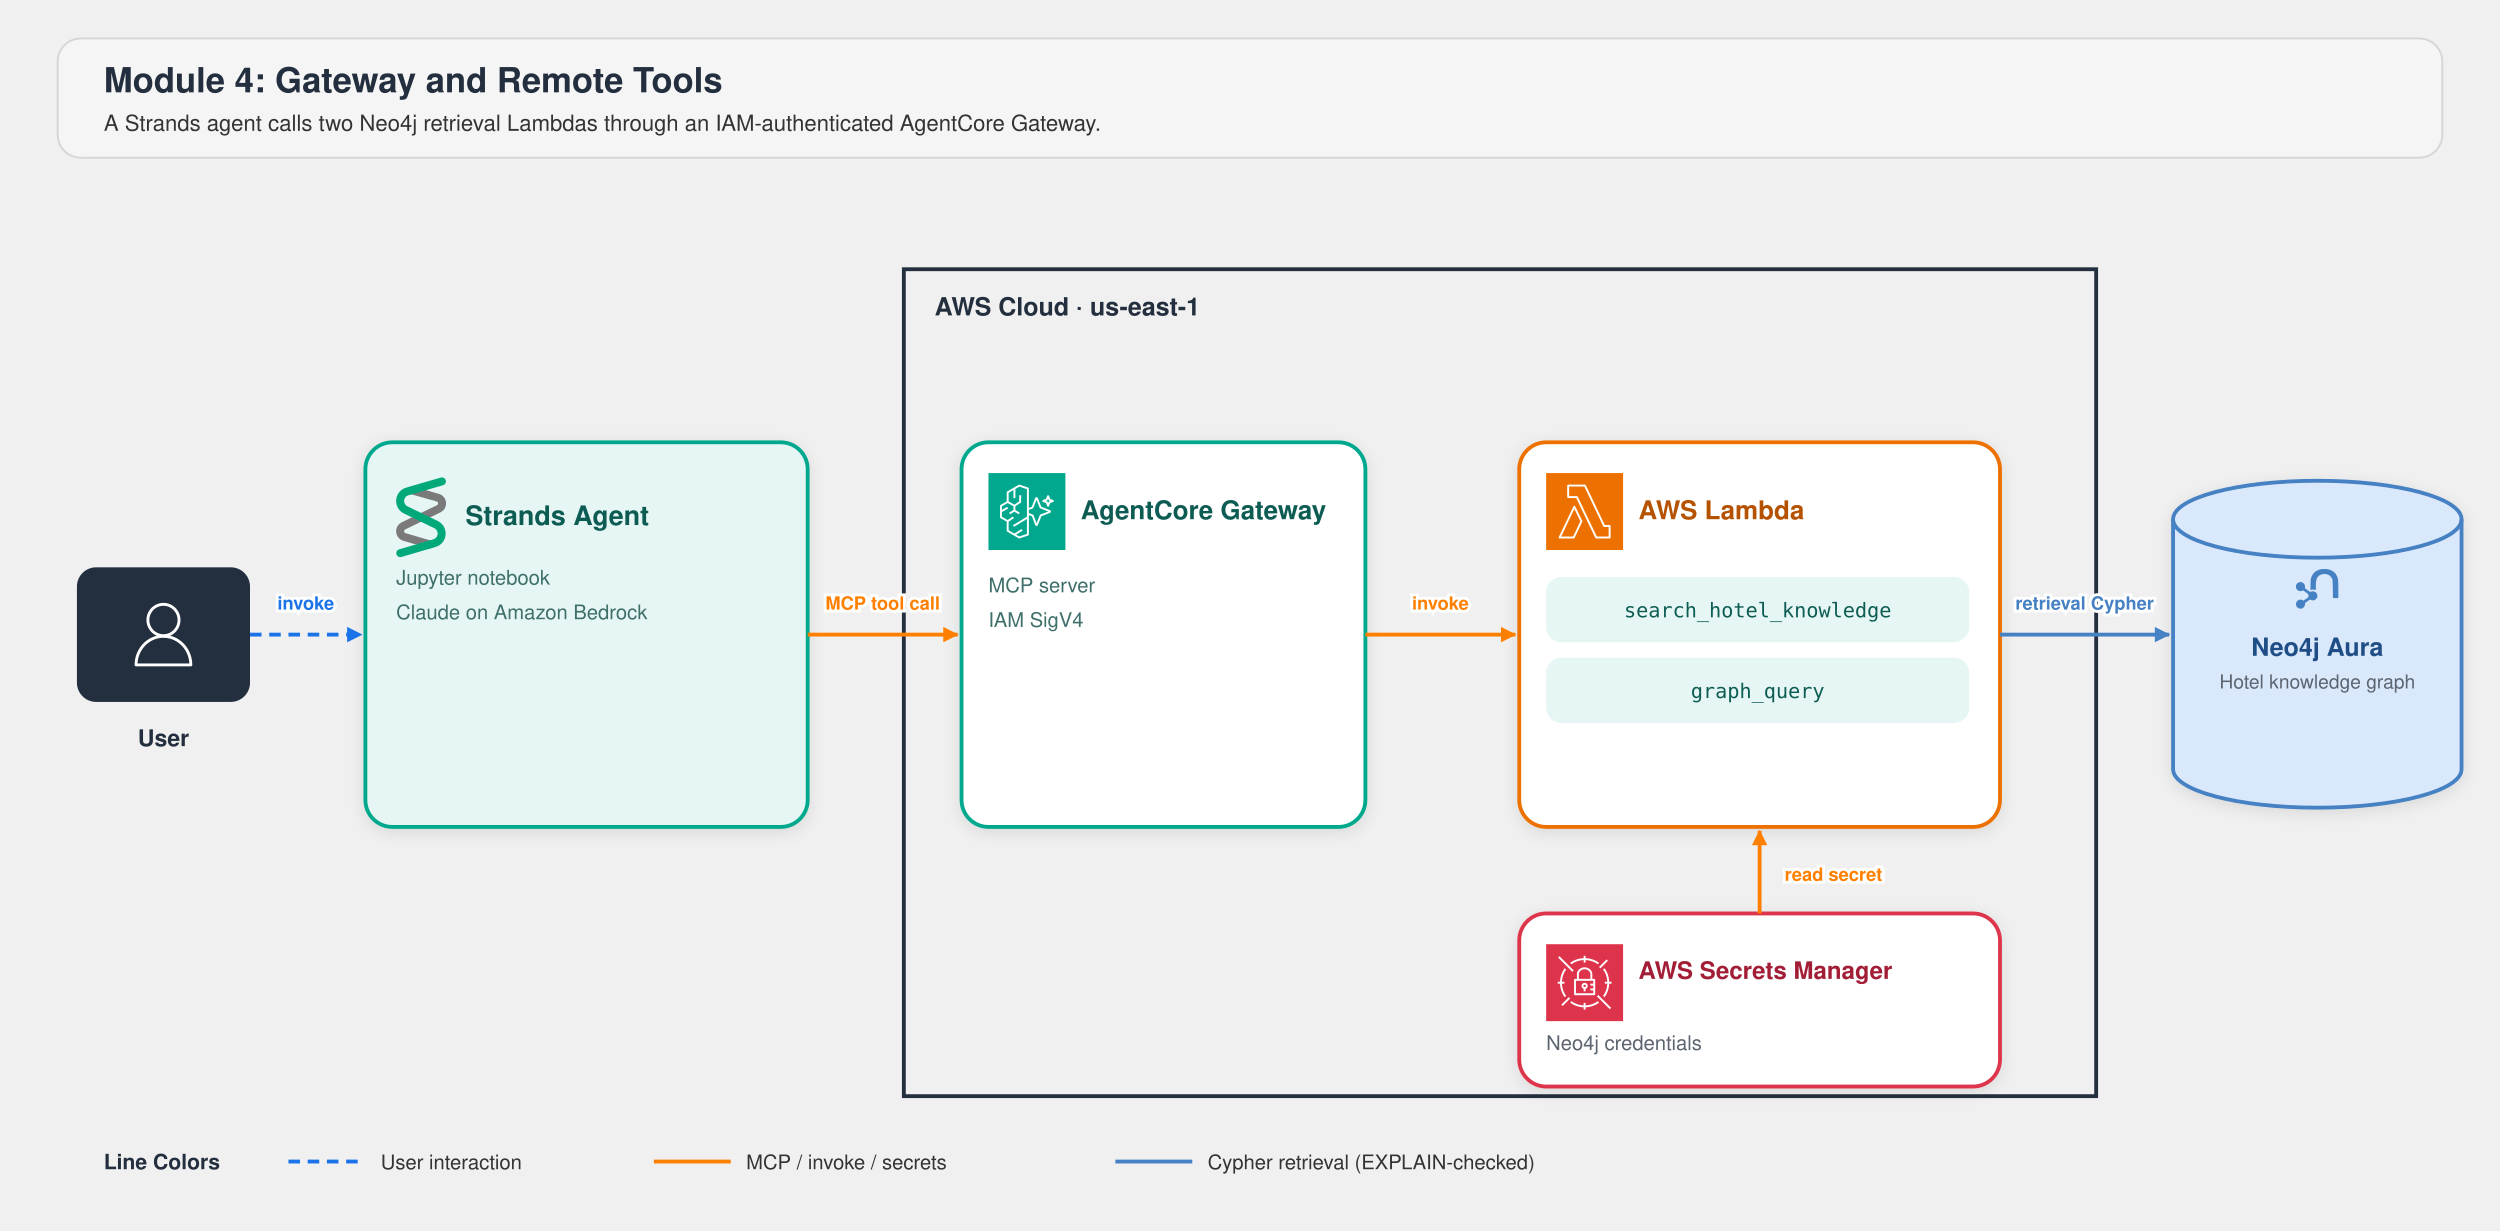
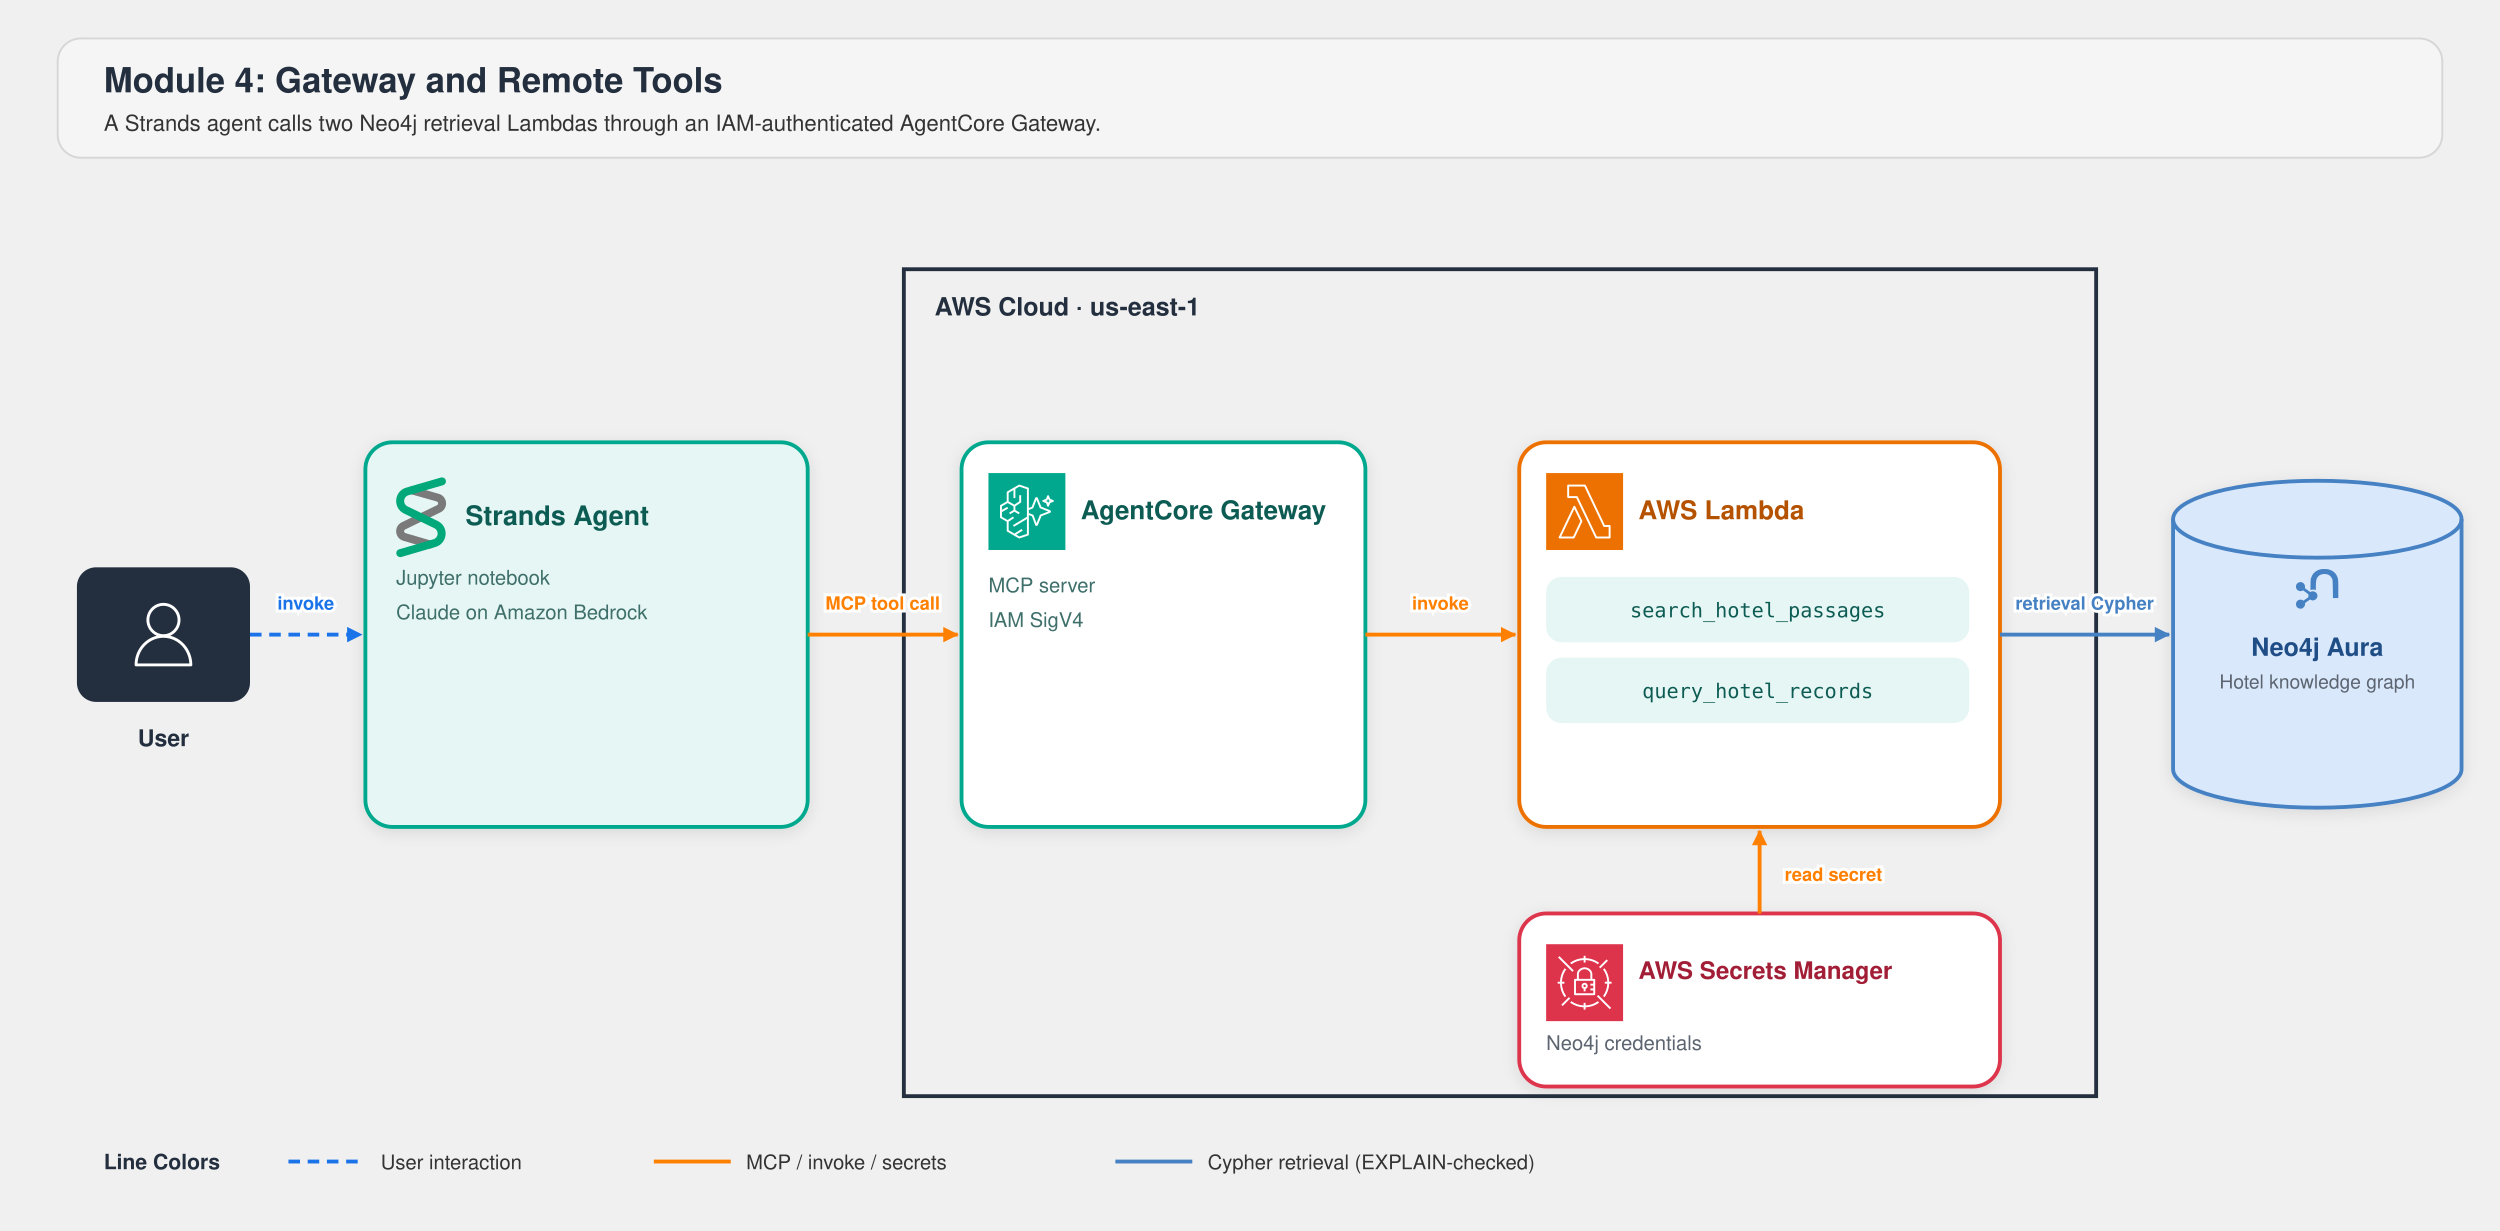
<svg xmlns="http://www.w3.org/2000/svg" viewBox="0 0 1300 640" font-family="'Helvetica Neue', Helvetica, Arial, sans-serif">
  <defs>
    <filter id="sh4" x="-10%" y="-10%" width="120%" height="130%">
      <feDropShadow dx="0" dy="2" stdDeviation="4" flood-color="#1a1a1a" flood-opacity="0.10" />
    </filter>
    <marker id="arrowBlueDashed4" markerWidth="9" markerHeight="9" refX="7.5" refY="4" orient="auto" markerUnits="userSpaceOnUse">
      <path d="M0,0 L8,4 L0,8 Z" fill="#1A73E8" />
    </marker>
    <marker id="arrowOrange4" markerWidth="9" markerHeight="9" refX="7.5" refY="4" orient="auto" markerUnits="userSpaceOnUse">
      <path d="M0,0 L8,4 L0,8 Z" fill="#FF8000" />
    </marker>
    <marker id="arrowBlueSolid4" markerWidth="9" markerHeight="9" refX="7.5" refY="4" orient="auto" markerUnits="userSpaceOnUse">
      <path d="M0,0 L8,4 L0,8 Z" fill="#4581C3" />
    </marker>
    <symbol id="icon-lambda" viewBox="0 0 80 80">
      <rect width="80" height="80" fill="#ED7100" />
      <path d="M28.008,66 L15.591,66 L29.324,37.296 L35.546,50.106 L28.008,66 Z M30.22,34.553 C30.051,34.208 29.7,33.989 29.318,33.989 L29.315,33.989 C28.929,33.99 28.578,34.211 28.412,34.558 L13.098,66.569 C12.95,66.879 12.971,67.243 13.155,67.534 C13.337,67.824 13.658,68 14.002,68 L28.642,68 C29.03,68 29.382,67.777 29.548,67.428 L37.564,50.528 C37.693,50.254 37.692,49.937 37.559,49.665 L30.22,34.553 Z M64.995,66 L52.659,66 L32.867,24.57 C32.701,24.222 32.349,24 31.962,24 L23.89,24 L23.899,14 L39.72,14 L59.42,55.429 C59.586,55.777 59.939,56 60.326,56 L64.995,56 L64.995,66 Z M65.998,54 L60.96,54 L41.259,12.571 C41.094,12.223 40.741,12 40.353,12 L22.898,12 C22.345,12 21.896,12.447 21.895,12.999 L21.884,24.999 C21.884,25.265 21.989,25.519 22.178,25.707 C22.365,25.895 22.62,26 22.887,26 L31.329,26 L51.122,67.43 C51.289,67.778 51.639,68 52.026,68 L65.998,68 C66.552,68 67,67.552 67,67 L67,55 C67,54.448 66.552,54 65.998,54 L65.998,54 Z" fill="#FFFFFF" />
    </symbol>
    <symbol id="icon-secrets" viewBox="0 0 80 80">
      <rect width="80" height="80" fill="#DD344C" />
      <path d="M38.76,43.36 C38.76,44.044 39.317,44.6 40,44.6 C40.684,44.6 41.24,44.044 41.24,43.36 C41.24,42.676 40.684,42.12 40,42.12 C39.317,42.12 38.76,42.676 38.76,43.36 L38.76,43.36 Z M36.76,43.36 C36.76,41.573 38.213,40.12 40,40.12 C41.787,40.12 43.24,41.573 43.24,43.36 C43.24,44.796 42.296,46.002 41,46.426 L41,49 L39,49 L39,46.426 C37.704,46.002 36.76,44.796 36.76,43.36 L36.76,43.36 Z M49,38 L31,38 L31,51 L49,51 L49,48 L46,48 L46,46 L49,46 L49,43 L46,43 L46,41 L49,41 L49,38 Z M34,36 L45.999,36 L46,31 C46.001,28.384 43.143,26.002 40.004,26 L40.001,26 C38.472,26 36.928,26.574 35.763,27.575 C34.643,28.537 34,29.786 34,31.001 L34,36 Z M48,31.001 L47.999,36 L50,36 C50.553,36 51,36.448 51,37 L51,52 C51,52.552 50.553,53 50,53 L30,53 C29.447,53 29,52.552 29,52 L29,37 C29,36.448 29.447,36 30,36 L32,36 L32,31 C32.001,29.202 32.897,27.401 34.459,26.058 C35.982,24.75 38.001,24 40.001,24 L40.004,24 C44.265,24.002 48.001,27.273 48,31.001 L48,31.001 Z M19.207,55.049 L20.828,53.877 C18.093,50.097 16.581,45.662 16.396,41 L19,41 L19,39 L16.399,39 C16.598,34.366 18.108,29.957 20.828,26.198 L19.207,25.025 C16.239,29.128 14.599,33.942 14.399,39 L12,39 L12,41 L14.396,41 C14.582,46.086 16.224,50.926 19.207,55.049 L19.207,55.049 Z M53.838,59.208 C50.069,61.936 45.648,63.446 41,63.639 L41,61 L39,61 L39,63.639 C34.352,63.447 29.93,61.937 26.159,59.208 L24.988,60.828 C29.1,63.805 33.928,65.445 39,65.639 L39,68 L41,68 L41,65.639 C46.072,65.445 50.898,63.805 55.01,60.828 L53.838,59.208 Z M26.159,20.866 C29.93,18.138 34.352,16.628 39,16.436 L39,19 L41,19 L41,16.436 C45.648,16.628 50.069,18.138 53.838,20.866 L55.01,19.246 C50.898,16.27 46.072,14.63 41,14.436 L41,12 L39,12 L39,14.436 C33.928,14.629 29.1,16.269 24.988,19.246 L26.159,20.866 Z M65.599,39 C65.399,33.942 63.759,29.128 60.79,25.025 L59.169,26.198 C61.89,29.957 63.4,34.366 63.599,39 L61,39 L61,41 L63.602,41 C63.416,45.662 61.905,50.097 59.169,53.877 L60.79,55.049 C63.774,50.926 65.415,46.086 65.602,41 L68,41 L68,39 L65.599,39 Z M56.386,25.064 L64.226,17.224 L62.812,15.81 L54.972,23.65 L56.386,25.064 Z M23.612,55.01 L15.772,62.85 L17.186,64.264 L25.026,56.424 L23.612,55.01 Z M28.666,27.253 L13.825,12.413 L12.411,13.827 L27.252,28.667 L28.666,27.253 Z M54.193,52.78 L67.586,66.173 L66.172,67.587 L52.779,54.194 L54.193,52.78 Z" fill="#FFFFFF" />
    </symbol>
    <symbol id="icon-agentcore" viewBox="0 0 80 80">
      <rect width="80" height="80" fill="#01A88D" />
      <path d="M67.372 28.073L64.178 26.792L62.933 23.634C62.781 23.252 62.412 23.001 62.002 23.001C61.591 23.001 61.222 23.253 61.071 23.636L59.814 26.838L56.638 28.071C56.253 28.22 55.999 28.592 56 29.005C56.001 29.419 56.257 29.79 56.643 29.937L59.89 31.178L61.062 34.348C61.205 34.735 61.572 34.995 61.985 35.001H62C62.407 35.001 62.774 34.754 62.928 34.375L64.231 31.142L67.36 29.934C67.743 29.786 67.997 29.418 68 29.007C68.003 28.597 67.754 28.226 67.372 28.073ZM63.106 29.432C62.849 29.532 62.643 29.734 62.539 29.991L62.04 31.227L61.607 30.058C61.508 29.788 61.296 29.574 61.027 29.471L59.782 28.996L60.947 28.543C61.207 28.442 61.414 28.237 61.516 27.977L62.004 26.732L62.435 27.822C62.523 28.142 62.767 28.398 63.079 28.506L64.269 28.983L63.106 29.432ZM64.053 38.6L54.914 34.934L51.351 25.902C51.123 25.325 50.575 24.953 49.955 24.953C49.335 24.954 48.786 25.327 48.56 25.905L44.958 35.083L42 36.23V16C42 15.569 41.725 15.188 41.316 15.051L32.316 12.051C32.042 11.961 31.744 11.991 31.496 12.136L19.496 19.136C19.189 19.315 19 19.645 19 20V29.42L12.504 33.132C12.192 33.309 12 33.641 12 34V46C12 46.359 12.192 46.69 12.504 46.868L19 50.58V60C19 60.355 19.189 60.684 19.496 60.864L31.496 67.864C31.65 67.954 31.825 68 32 68C32.106 68 32.213 67.983 32.316 67.949L41.316 64.949C41.725 64.812 42 64.431 42 64V43.738L45.2 44.961L48.561 54.046C48.777 54.632 49.32 55.017 49.945 55.026H49.969C50.584 55.026 51.128 54.66 51.359 54.087L55.089 44.845L64.035 41.392C64.614 41.168 64.991 40.623 64.995 40.001C64.999 39.381 64.629 38.831 64.053 38.6ZM32.113 65.908L28.865 64.014L35.53 59.848L34.47 58.152L26.913 62.875L21 59.426V50.535L26.555 46.832L25.445 45.168L19.959 48.825L14 45.42V40.58L20.496 36.868L19.504 35.132L14 38.277V34.58L20 31.152L26 34.58V38.434L21.485 41.142L22.515 42.857L27 40.166L31.485 42.857L32.515 41.142L28 38.434V34.535L33.555 30.832C33.833 30.646 34 30.334 34 30V23H32V29.465L26.959 32.825L21 29.42V20.574L26 17.658V26H28V16.491L32.113 14.092L40 16.721V45.434L25.485 54.143L26.515 55.857L40 47.766V63.279L32.113 65.908ZM53.964 43.135C53.706 43.235 53.501 43.438 53.397 43.694L49.988 52.14L46.918 43.842C46.818 43.572 46.606 43.358 46.338 43.255L42 41.597V38.375L46.09 36.788C46.351 36.687 46.558 36.481 46.659 36.221L49.957 27.818L53.14 35.886C53.209 36.252 53.486 36.548 53.84 36.659L62.129 39.983L53.964 43.135Z" fill="#FFFFFF" />
    </symbol>
    <symbol id="icon-neo4j" viewBox="0 0 260 260">
      <path d="M145 37.6c-3.5.7-10.1 3.1-14.5 5.2-14.7 7.1-24.6 18.7-30.2 35.7-2.6 7.6-2.7 9.1-3.1 33.4l-.4 25.4 2.4-.7c5.3-1.6 15.3-1.8 19.6-.3l4.2 1.5v-19.7c0-27.7 2.6-37.7 12.1-47.2 11.2-11.2 33.7-14.1 49.5-6.4 8 3.9 15 12.5 18.7 23 .7 1.9 1.3 19.2 1.7 46l.5 43h26l-.1-43c0-48.5-.2-50.2-7.4-65.2-7.6-15.6-22.2-26.6-40.7-30.7-8.9-2-29.2-2-38.3 0z" />
      <path d="M41.5 100.1c-1.6.4-4.7 2.3-6.9 4.1-9.9 8.1-10.3 24.1-.9 33 6.1 5.8 16.9 7.6 24.1 3.9l3.7-1.9 13.2 9.7c8.2 5.9 13.1 10.1 12.8 10.9-.3.8-.5 3.9-.5 7l-.1 5.7-12.1 8.2-12.1 8.2-3.1-2.2c-4.4-3.2-14.9-3.6-20.2-.9-8.7 4.5-12.8 11.5-12.2 21.3.5 8.9 3.9 14.2 11.7 18.2 9.3 4.7 17.9 3.2 25.2-4.2 4.9-5.1 7.3-11.3 6.7-17.4-.3-3.5-.2-3.6 12.1-12.1l12.3-8.4 3.1 1.9c8.1 4.8 18.5 3.2 25.8-4.1 7.9-7.9 8.9-18.4 2.6-27.7-5.8-8.6-17.9-12.1-27-7.8-2 .9-4 1.5-4.5 1.3-.4-.1-6.3-4.3-13-9.3l-12.2-9 .6-4.6c1.7-12.7-9.2-25.1-21.8-24.8-2.4 0-5.6.5-7.3 1z" />
    </symbol>
    <symbol id="icon-strands" viewBox="0 0 290 463">
      <path d="M97.29 52.788C85.067 49.167 72.223 56.139 68.602 68.362C64.98 80.584 71.952 93.428 84.175 97.05L235.117 139.775C245.223 142.769 246.357 156.628 236.874 161.226L32.546 260.291C-14.944 283.316 -9.161 352.74 41.483 367.591L189.551 411.009L190.125 411.169C202.183 414.376 214.665 407.396 218.196 395.355C221.784 383.122 214.774 370.296 202.541 366.709L54.474 323.291C44.345 320.321 43.188 306.436 52.686 301.831L257.014 202.766C304.432 179.776 298.758 110.483 248.233 95.512L97.29 52.788Z" fill="#7A7A7A" />
      <path d="M259.147 0.982C271.389 -2.575 284.197 4.466 287.754 16.707C291.311 28.949 284.27 41.757 272.028 45.314L71.173 103.671C40.714 112.521 37.198 154.262 65.746 168.083L241.343 253.093C307.872 285.302 299.794 382.546 228.862 403.336L30.404 461.502C18.171 465.088 5.347 458.078 1.762 445.844C-1.824 433.611 5.186 420.787 17.42 417.202L215.878 359.035C246.277 350.125 249.739 308.449 221.226 294.645L45.63 209.635C-20.983 177.386 -12.777 79.989 58.293 59.34L259.147 0.982Z" fill="#00A87A" />
    </symbol>
    <symbol id="icon-user" viewBox="0 0 48 48">
      <path d="M6.025,44 C6.524,34.085 14.395,26.178 24,26.178 C27.248,26.178 30.43,27.092 33.205,28.822 C38.354,32.033 41.653,37.783 41.974,44 L6.025,44 Z M14.192,13.878 C14.192,8.432 18.592,4 24.001,4 C29.408,4 33.807,8.432 33.807,13.878 C33.807,19.325 29.408,23.757 24.001,23.757 C18.592,23.757 14.192,19.325 14.192,13.878 L14.192,13.878 Z M34.263,27.125 C32.53,26.044 30.65,25.26 28.698,24.771 C32.877,22.939 35.807,18.749 35.807,13.878 C35.807,7.329 30.51,2 24.001,2 C17.489,2 12.192,7.329 12.192,13.878 C12.192,18.755 15.13,22.95 19.317,24.778 C10.545,26.981 4,35.2 4,45 C4,45.552 4.447,46 5,46 L43,46 C43.552,46 44,45.552 44,45 C44,37.719 40.269,30.87 34.263,27.125 L34.263,27.125 Z" fill="#FFFFFF" />
    </symbol>
  </defs>
  <rect x="30" y="20" width="1240" height="62" rx="12" fill="#F5F5F5" stroke="#D6D6D6" />
  <text x="54" y="48" fill="#232F3E" font-size="18" font-weight="700">Module 4: Gateway and Remote Tools</text>
  <text x="54" y="68" fill="#333333" font-size="11.5">A Strands agent calls two Neo4j retrieval Lambdas through an IAM-authenticated AgentCore Gateway.</text>
  <rect x="40" y="295" width="90" height="70" rx="10" fill="#232F3E" />
  <use href="#icon-user" x="61" y="312" width="48" height="36" />
  <text x="85" y="388" fill="#232F3E" font-size="12" font-weight="700" text-anchor="middle">User</text>
  <rect x="190" y="230" width="230" height="200" rx="14" fill="#E6F6F4" stroke="#01A88D" stroke-width="2" filter="url(#sh4)" />
  <use href="#icon-strands" x="206" y="248" width="26" height="42" />
  <text x="242" y="273" fill="#0D5C54" font-size="14" font-weight="700">Strands Agent</text>
  <text x="206" y="304" fill="#3E6F6A" font-size="10.5">Jupyter notebook</text>
  <text x="206" y="322" fill="#3E6F6A" font-size="10.5">Claude on Amazon Bedrock</text>
  <rect x="470" y="140" width="620" height="430" rx="0" fill="none" stroke="#232F3E" stroke-width="2" />
  <text x="486" y="164" fill="#232F3E" font-size="13" font-weight="700">AWS Cloud · us-east-1</text>
  <rect x="500" y="230" width="210" height="200" rx="14" fill="#FFFFFF" stroke="#01A88D" stroke-width="2" filter="url(#sh4)" />
  <use href="#icon-agentcore" x="514" y="246" width="40" height="40" />
  <text x="562" y="270" fill="#0D5C54" font-size="13.5" font-weight="700">AgentCore Gateway</text>
  <text x="514" y="308" fill="#3E6F6A" font-size="10.5">MCP server</text>
  <text x="514" y="326" fill="#3E6F6A" font-size="10.5">IAM SigV4</text>
  <rect x="790" y="230" width="250" height="200" rx="14" fill="#FFFFFF" stroke="#ED7100" stroke-width="2" filter="url(#sh4)" />
  <use href="#icon-lambda" x="804" y="246" width="40" height="40" />
  <text x="852" y="270" fill="#B55200" font-size="13.5" font-weight="700">AWS Lambda</text>
  <rect x="804" y="300" width="220" height="34" rx="8" fill="#E6F6F4" />
-   <text x="914" y="321" fill="#0D5C54" font-size="10.5" text-anchor="middle" font-family="'SF Mono',Menlo,monospace">search_hotel_knowledge</text>
+   <text x="914" y="321" fill="#0D5C54" font-size="10.5" text-anchor="middle" font-family="'SF Mono',Menlo,monospace">search_hotel_passages</text>
  <rect x="804" y="342" width="220" height="34" rx="8" fill="#E6F6F4" />
-   <text x="914" y="363" fill="#0D5C54" font-size="10.5" text-anchor="middle" font-family="'SF Mono',Menlo,monospace">graph_query</text>
+   <text x="914" y="363" fill="#0D5C54" font-size="10.5" text-anchor="middle" font-family="'SF Mono',Menlo,monospace">query_hotel_records</text>
  <rect x="790" y="475" width="250" height="90" rx="14" fill="#FFFFFF" stroke="#DD344C" stroke-width="2" filter="url(#sh4)" />
  <use href="#icon-secrets" x="804" y="491" width="40" height="40" />
  <text x="852" y="509" fill="#A21E36" font-size="12.5" font-weight="700">AWS Secrets Manager</text>
  <text x="804" y="546" fill="#5C6470" font-size="10.5">Neo4j credentials</text>
  <g filter="url(#sh4)">
    <path d="M 1130,270 A 75,20 0 0 1 1280,270 L 1280,400 A 75,20 0 0 1 1130,400 Z" fill="#DAE8FC" stroke="#4581C3" stroke-width="2" />
    <path d="M 1130,270 A 75,20 0 0 0 1280,270" fill="none" stroke="#4581C3" stroke-width="2" />
  </g>
  <use href="#icon-neo4j" x="1191" y="292" width="28" height="28" fill="#4581C3" />
  <text x="1205" y="341" fill="#1F4E86" font-size="13" font-weight="700" text-anchor="middle">Neo4j Aura</text>
  <text x="1205" y="358" fill="#5C6470" font-size="10" text-anchor="middle">Hotel knowledge graph</text>
  <line x1="130" y1="330" x2="188" y2="330" stroke="#1A73E8" stroke-width="2" stroke-dasharray="6,4" marker-end="url(#arrowBlueDashed4)" />
  <text x="159" y="317" fill="#1A73E8" font-size="9.5" font-weight="700" text-anchor="middle" stroke="#FFFFFF" stroke-width="3" paint-order="stroke">invoke</text>
  <line x1="420" y1="330" x2="498" y2="330" stroke="#FF8000" stroke-width="2" marker-end="url(#arrowOrange4)" />
  <text x="459" y="317" fill="#FF8000" font-size="9.5" font-weight="700" text-anchor="middle" stroke="#FFFFFF" stroke-width="3" paint-order="stroke">MCP tool call</text>
  <line x1="710" y1="330" x2="788" y2="330" stroke="#FF8000" stroke-width="2" marker-end="url(#arrowOrange4)" />
  <text x="749" y="317" fill="#FF8000" font-size="9.5" font-weight="700" text-anchor="middle" stroke="#FFFFFF" stroke-width="3" paint-order="stroke">invoke</text>
  <line x1="915" y1="475" x2="915" y2="432" stroke="#FF8000" stroke-width="2" marker-end="url(#arrowOrange4)" />
  <text x="928" y="458" fill="#FF8000" font-size="9.5" font-weight="700" stroke="#FFFFFF" stroke-width="3" paint-order="stroke">read secret</text>
  <line x1="1040" y1="330" x2="1128" y2="330" stroke="#4581C3" stroke-width="2" marker-end="url(#arrowBlueSolid4)" />
  <text x="1084" y="317" fill="#4581C3" font-size="9.5" font-weight="700" text-anchor="middle" stroke="#FFFFFF" stroke-width="3" paint-order="stroke">retrieval Cypher</text>
  <text x="54" y="608" fill="#232F3E" font-size="11" font-weight="700">Line Colors</text>
  <line x1="150" y1="604" x2="190" y2="604" stroke="#1A73E8" stroke-width="2" stroke-dasharray="6,4" />
  <text x="198" y="608" fill="#333333" font-size="10.5">User interaction</text>
  <line x1="340" y1="604" x2="380" y2="604" stroke="#FF8000" stroke-width="2" />
  <text x="388" y="608" fill="#333333" font-size="10.5">MCP / invoke / secrets</text>
  <line x1="580" y1="604" x2="620" y2="604" stroke="#4581C3" stroke-width="2" />
  <text x="628" y="608" fill="#333333" font-size="10.5">Cypher retrieval (EXPLAIN-checked)</text>
</svg>
